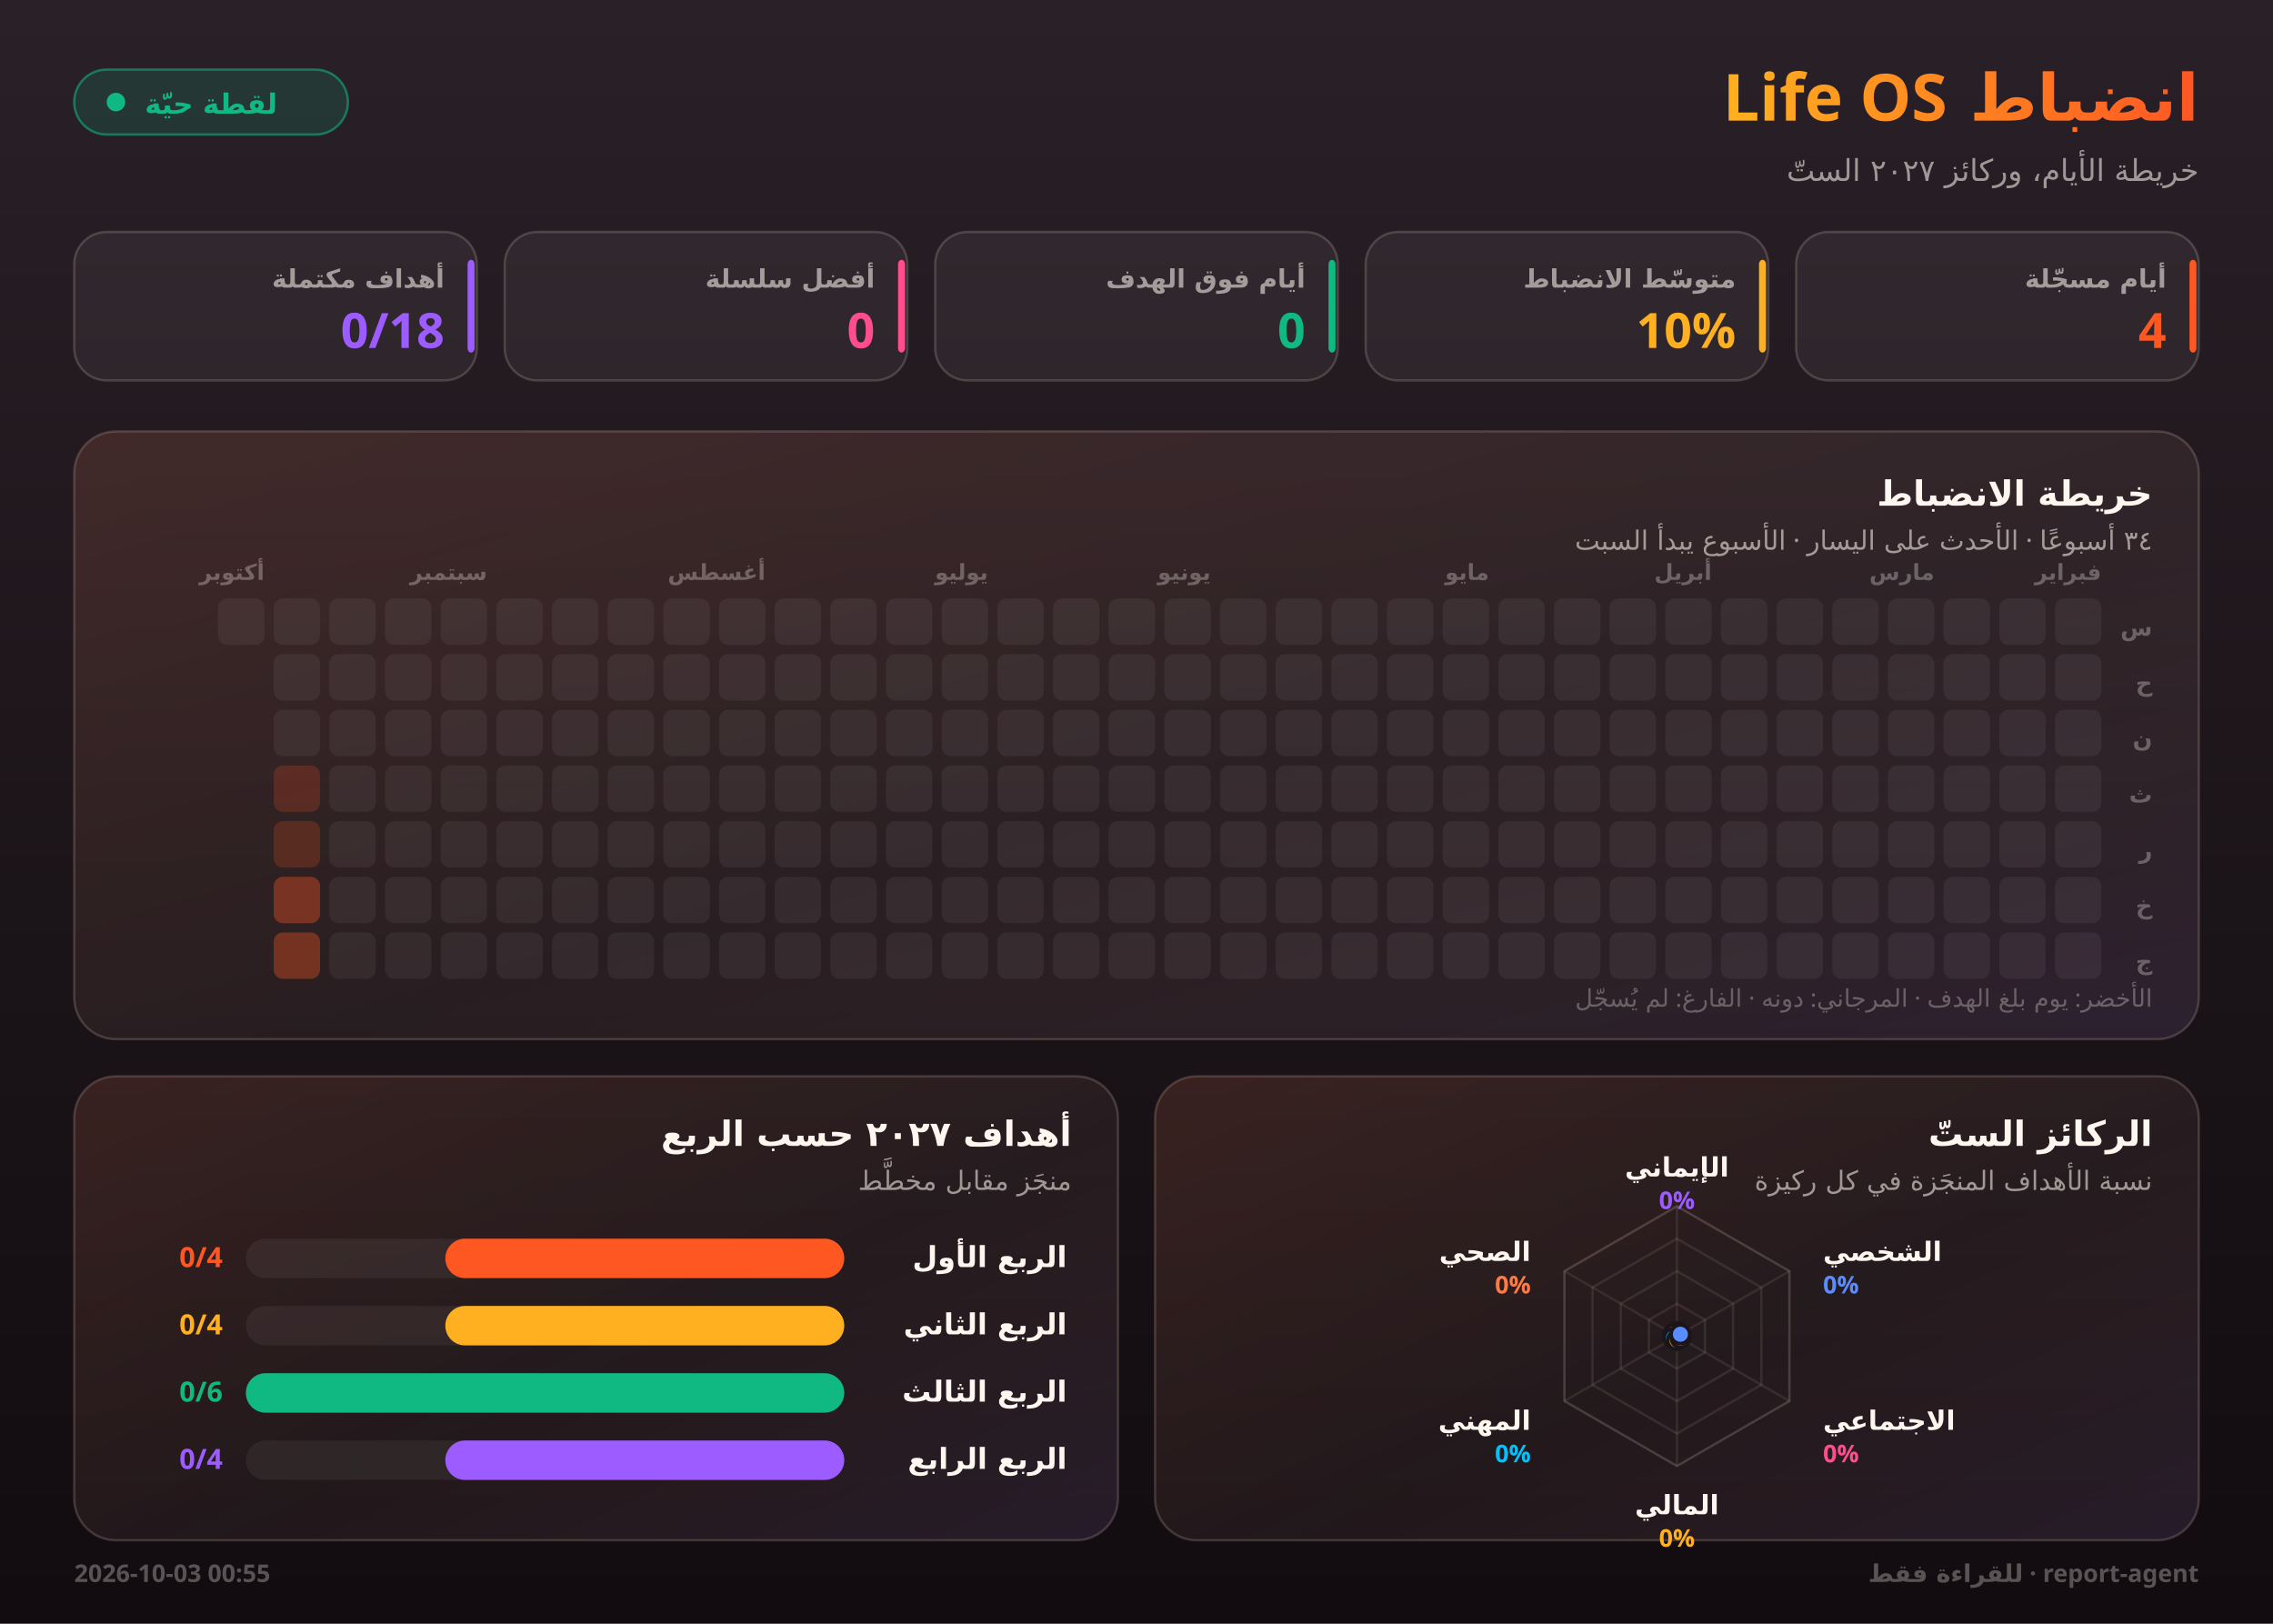
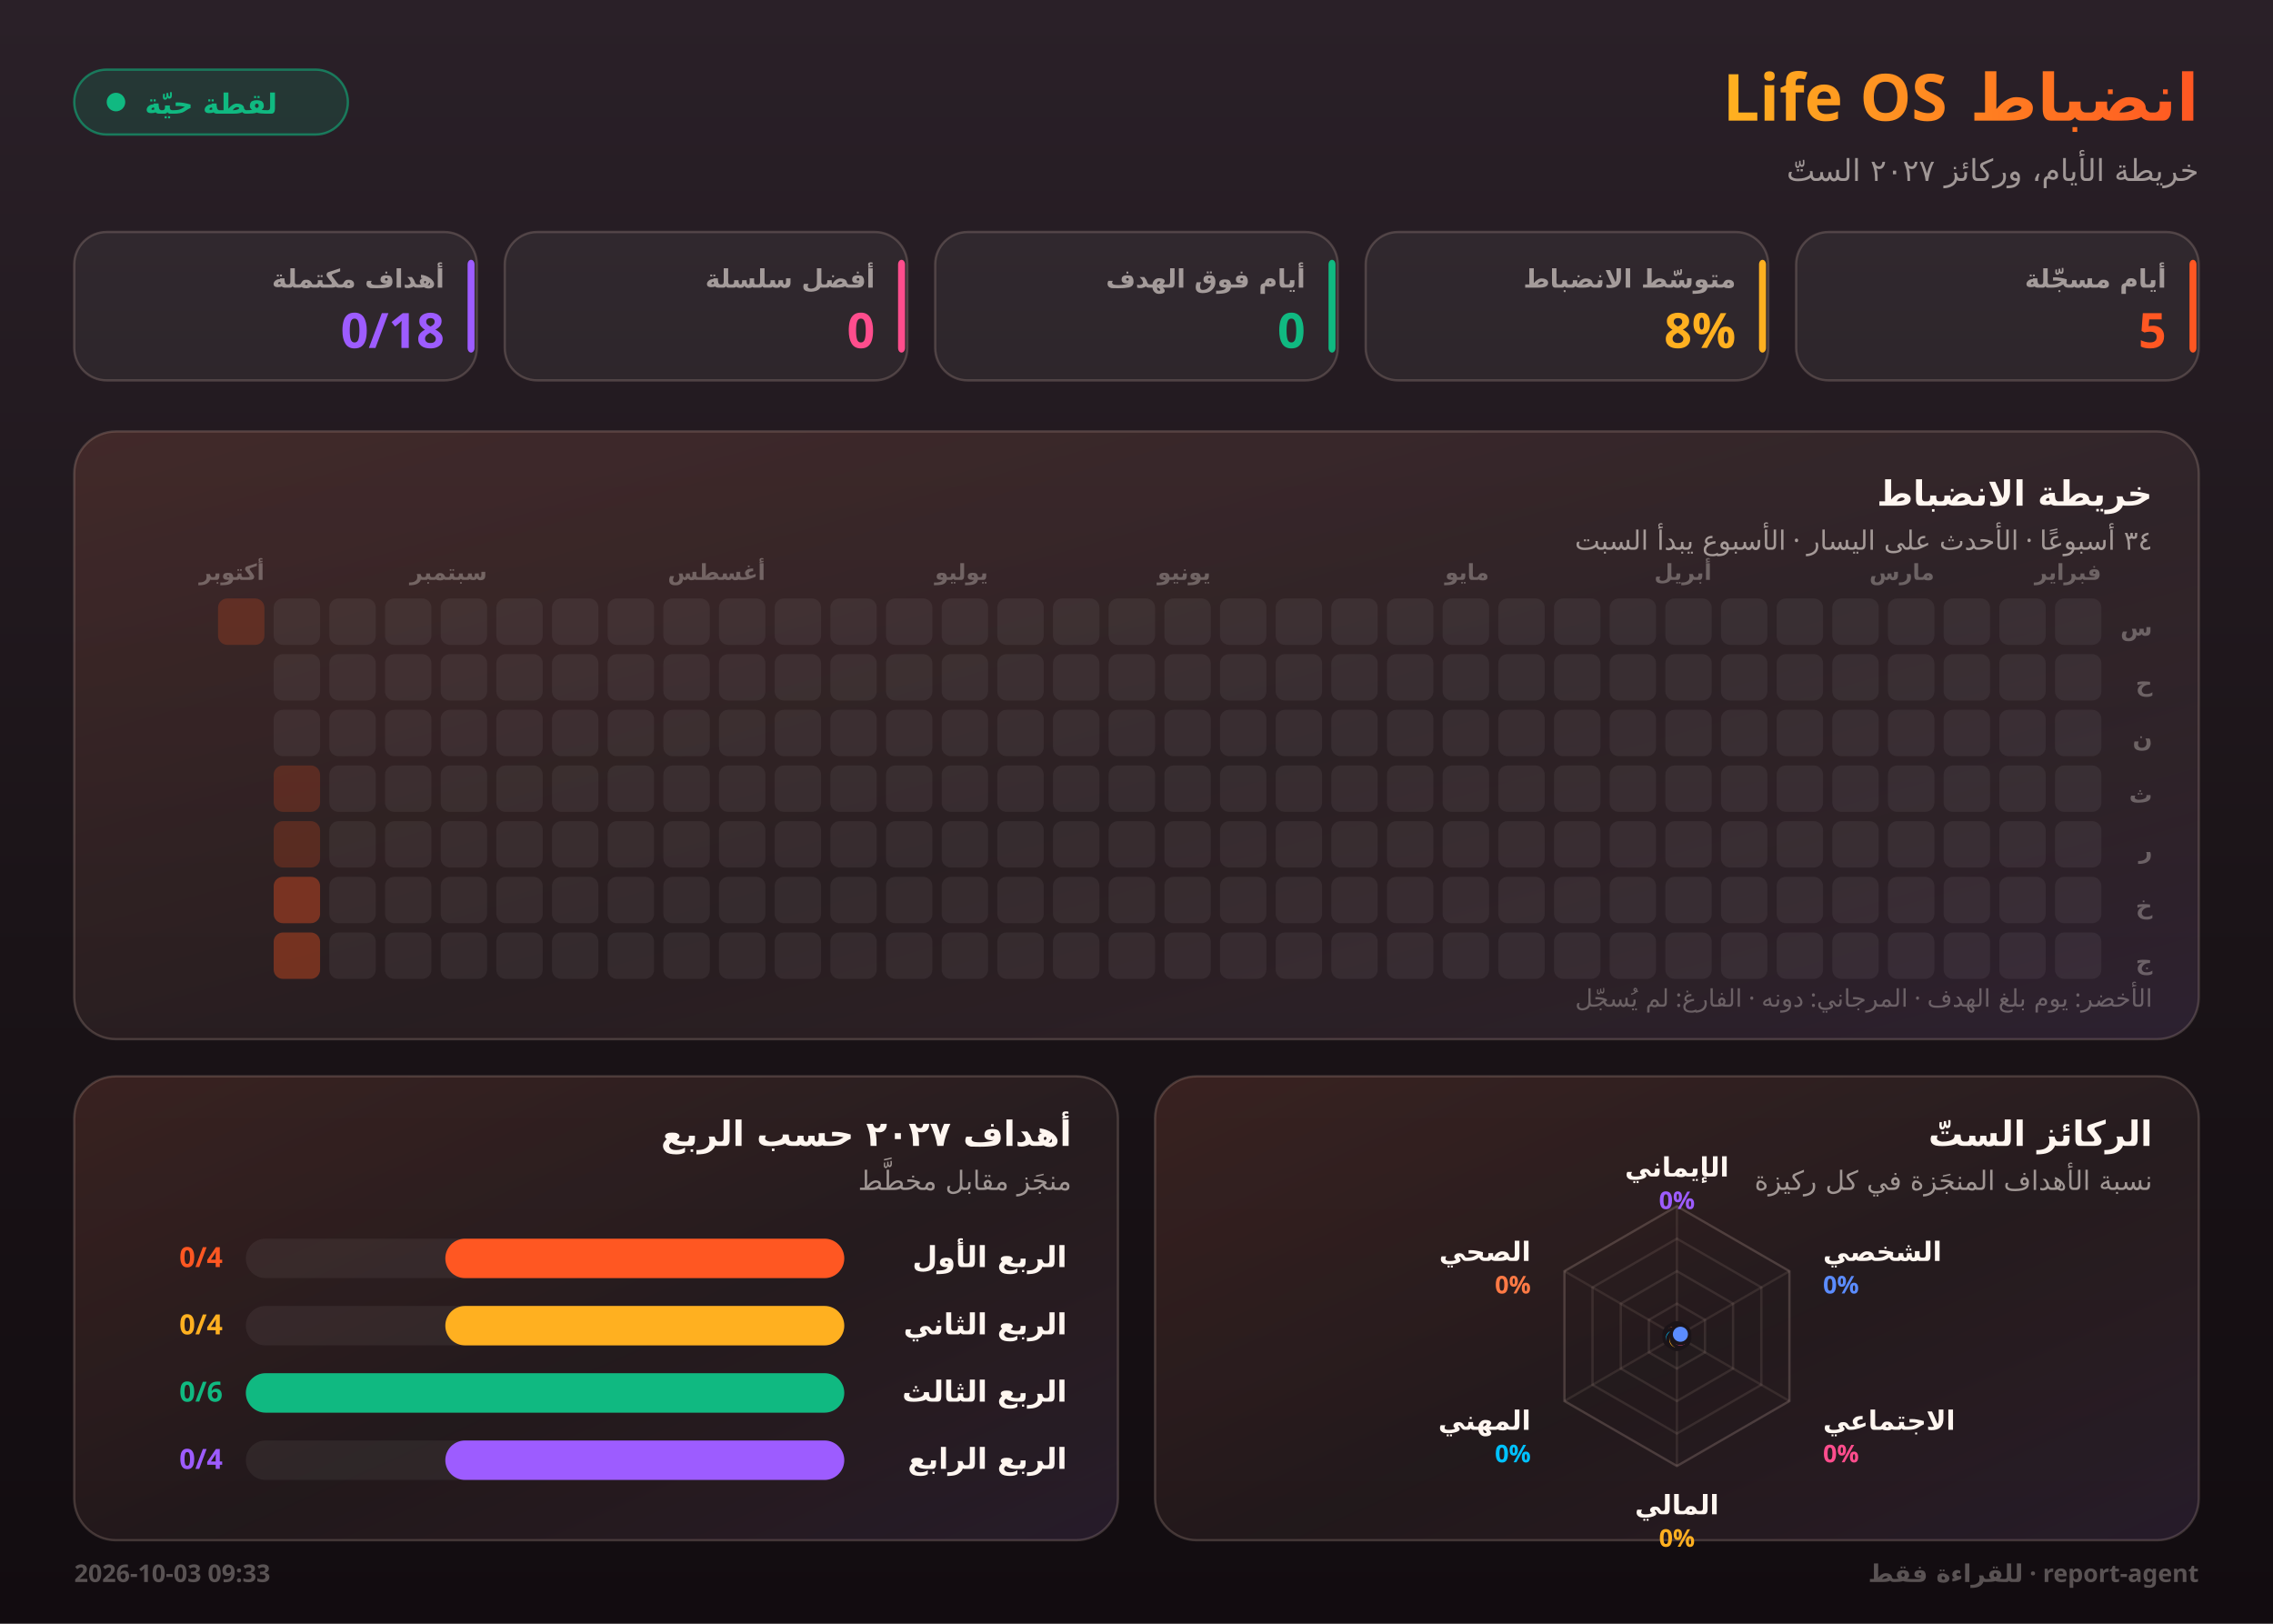
<svg xmlns="http://www.w3.org/2000/svg" width="980" height="700" viewBox="0 0 980 700" font-family="Tajawal, Cairo, 'Segoe UI', system-ui, sans-serif">
  <defs>
    <linearGradient id="sky" x1="0" y1="0" x2="0" y2="1">
      <stop offset="0%" stop-color="#2A2028" />
      <stop offset="55%" stop-color="#1B1418" />
      <stop offset="100%" stop-color="#120C10" />
    </linearGradient>
    <linearGradient id="sheen" x1="0" y1="0" x2="1" y2="1">
      <stop offset="0%" stop-color="#FF5722" stop-opacity="0.10" />
      <stop offset="55%" stop-color="#FF5722" stop-opacity="0.02" />
      <stop offset="100%" stop-color="#9D5CFF" stop-opacity="0.07" />
    </linearGradient>
    <linearGradient id="title" x1="1" y1="0" x2="0" y2="0">
      <stop offset="0%" stop-color="#FF5722" />
      <stop offset="100%" stop-color="#FFB020" />
    </linearGradient>
  </defs>
  <rect width="980" height="700" fill="url(#sky)" />
  <text x="948" y="52" fill="url(#title)" font-size="28" font-weight="800" text-anchor="start" style="direction:rtl;unicode-bidi:isolate">انضباط Life OS</text>
  <text x="948" y="78" fill="rgba(255,246,240,0.56)" font-size="13" font-weight="500" text-anchor="start" style="direction:rtl;unicode-bidi:isolate">خريطة الأيام، وركائز ٢٠٢٧ الستّ</text>
  <rect x="32" y="30" width="118" height="28" rx="14" fill="#10B981" fill-opacity="0.16" stroke="#10B981" stroke-opacity="0.55" />
  <circle cx="50" cy="44" r="4" fill="#10B981" />
  <text x="91" y="49" fill="#10B981" font-size="12" font-weight="700" text-anchor="middle" style="direction:rtl;unicode-bidi:isolate">لقطة حيّة</text>
  <rect x="774.4" y="100" width="173.6" height="64" rx="14" fill="rgba(255,255,255,0.05)" stroke="rgba(255,225,210,0.18)" />
  <rect x="944" y="112" width="3" height="40" rx="2" fill="#FF5722" />
  <text x="934" y="124" fill="rgba(255,246,240,0.56)" font-size="11" font-weight="600" text-anchor="start" style="direction:rtl;unicode-bidi:isolate">أيام مسجّلة</text>
-   <text x="934" y="150" fill="#FF5722" font-size="21" font-weight="800" text-anchor="end" style="direction:ltr;unicode-bidi:isolate">4</text>
+   <text x="934" y="150" fill="#FF5722" font-size="21" font-weight="800" text-anchor="end" style="direction:ltr;unicode-bidi:isolate">5</text>
  <rect x="588.8" y="100" width="173.6" height="64" rx="14" fill="rgba(255,255,255,0.05)" stroke="rgba(255,225,210,0.18)" />
  <rect x="758.4" y="112" width="3" height="40" rx="2" fill="#FFB020" />
  <text x="748.4" y="124" fill="rgba(255,246,240,0.56)" font-size="11" font-weight="600" text-anchor="start" style="direction:rtl;unicode-bidi:isolate">متوسّط الانضباط</text>
-   <text x="748.4" y="150" fill="#FFB020" font-size="21" font-weight="800" text-anchor="end" style="direction:ltr;unicode-bidi:isolate">10%</text>
+   <text x="748.4" y="150" fill="#FFB020" font-size="21" font-weight="800" text-anchor="end" style="direction:ltr;unicode-bidi:isolate">8%</text>
  <rect x="403.2" y="100" width="173.6" height="64" rx="14" fill="rgba(255,255,255,0.05)" stroke="rgba(255,225,210,0.18)" />
  <rect x="572.8" y="112" width="3" height="40" rx="2" fill="#10B981" />
  <text x="562.8" y="124" fill="rgba(255,246,240,0.56)" font-size="11" font-weight="600" text-anchor="start" style="direction:rtl;unicode-bidi:isolate">أيام فوق الهدف</text>
  <text x="562.8" y="150" fill="#10B981" font-size="21" font-weight="800" text-anchor="end" style="direction:ltr;unicode-bidi:isolate">0</text>
  <rect x="217.6" y="100" width="173.6" height="64" rx="14" fill="rgba(255,255,255,0.05)" stroke="rgba(255,225,210,0.18)" />
  <rect x="387.2" y="112" width="3" height="40" rx="2" fill="#FF4D8D" />
  <text x="377.2" y="124" fill="rgba(255,246,240,0.56)" font-size="11" font-weight="600" text-anchor="start" style="direction:rtl;unicode-bidi:isolate">أفضل سلسلة</text>
  <text x="377.2" y="150" fill="#FF4D8D" font-size="21" font-weight="800" text-anchor="end" style="direction:ltr;unicode-bidi:isolate">0</text>
  <rect x="32" y="100" width="173.6" height="64" rx="14" fill="rgba(255,255,255,0.05)" stroke="rgba(255,225,210,0.18)" />
  <rect x="201.6" y="112" width="3" height="40" rx="2" fill="#9D5CFF" />
  <text x="191.6" y="124" fill="rgba(255,246,240,0.56)" font-size="11" font-weight="600" text-anchor="start" style="direction:rtl;unicode-bidi:isolate">أهداف مكتملة</text>
  <text x="191.6" y="150" fill="#9D5CFF" font-size="21" font-weight="800" text-anchor="end" style="direction:ltr;unicode-bidi:isolate">0/18</text>
  <g>
    <rect x="32" y="186" width="916" height="262" rx="18" fill="rgba(255,255,255,0.045)" stroke="rgba(255,225,210,0.18)" />
    <rect x="32" y="186" width="916" height="262" rx="18" fill="url(#sheen)" />
  </g>
  <text x="928" y="218" fill="#FFF6F0" font-size="15" font-weight="700" text-anchor="start" style="direction:rtl;unicode-bidi:isolate">خريطة الانضباط</text>
  <text x="928" y="237" fill="rgba(255,246,240,0.56)" font-size="11.5" font-weight="500" text-anchor="start" style="direction:rtl;unicode-bidi:isolate">٣٤ أسبوعًا · الأحدث على اليسار · الأسبوع يبدأ السبت</text>
  <text x="928" y="274" fill="rgba(255,246,240,0.30)" font-size="10" font-weight="600" text-anchor="start" style="direction:rtl;unicode-bidi:isolate">س</text>
  <text x="928" y="298" fill="rgba(255,246,240,0.30)" font-size="10" font-weight="600" text-anchor="start" style="direction:rtl;unicode-bidi:isolate">ح</text>
  <text x="928" y="322" fill="rgba(255,246,240,0.30)" font-size="10" font-weight="600" text-anchor="start" style="direction:rtl;unicode-bidi:isolate">ن</text>
  <text x="928" y="346" fill="rgba(255,246,240,0.30)" font-size="10" font-weight="600" text-anchor="start" style="direction:rtl;unicode-bidi:isolate">ث</text>
  <text x="928" y="370" fill="rgba(255,246,240,0.30)" font-size="10" font-weight="600" text-anchor="start" style="direction:rtl;unicode-bidi:isolate">ر</text>
  <text x="928" y="394" fill="rgba(255,246,240,0.30)" font-size="10" font-weight="600" text-anchor="start" style="direction:rtl;unicode-bidi:isolate">خ</text>
  <text x="928" y="418" fill="rgba(255,246,240,0.30)" font-size="10" font-weight="600" text-anchor="start" style="direction:rtl;unicode-bidi:isolate">ج</text>
  <text x="906" y="250" fill="rgba(255,246,240,0.30)" font-size="9.5" font-weight="600" text-anchor="start" style="direction:rtl;unicode-bidi:isolate">فبراير</text>
  <rect x="886" y="258" width="20" height="20" rx="4" fill="rgba(255,255,255,0.055)" fill-opacity="1.00" />
  <rect x="886" y="282" width="20" height="20" rx="4" fill="rgba(255,255,255,0.055)" fill-opacity="1.00" />
  <rect x="886" y="306" width="20" height="20" rx="4" fill="rgba(255,255,255,0.055)" fill-opacity="1.00" />
  <rect x="886" y="330" width="20" height="20" rx="4" fill="rgba(255,255,255,0.055)" fill-opacity="1.00" />
  <rect x="886" y="354" width="20" height="20" rx="4" fill="rgba(255,255,255,0.055)" fill-opacity="1.00" />
  <rect x="886" y="378" width="20" height="20" rx="4" fill="rgba(255,255,255,0.055)" fill-opacity="1.00" />
  <rect x="886" y="402" width="20" height="20" rx="4" fill="rgba(255,255,255,0.055)" fill-opacity="1.00" />
  <rect x="862" y="258" width="20" height="20" rx="4" fill="rgba(255,255,255,0.055)" fill-opacity="1.00" />
  <rect x="862" y="282" width="20" height="20" rx="4" fill="rgba(255,255,255,0.055)" fill-opacity="1.00" />
  <rect x="862" y="306" width="20" height="20" rx="4" fill="rgba(255,255,255,0.055)" fill-opacity="1.00" />
  <rect x="862" y="330" width="20" height="20" rx="4" fill="rgba(255,255,255,0.055)" fill-opacity="1.00" />
  <rect x="862" y="354" width="20" height="20" rx="4" fill="rgba(255,255,255,0.055)" fill-opacity="1.00" />
  <rect x="862" y="378" width="20" height="20" rx="4" fill="rgba(255,255,255,0.055)" fill-opacity="1.00" />
  <rect x="862" y="402" width="20" height="20" rx="4" fill="rgba(255,255,255,0.055)" fill-opacity="1.00" />
  <rect x="838" y="258" width="20" height="20" rx="4" fill="rgba(255,255,255,0.055)" fill-opacity="1.00" />
  <rect x="838" y="282" width="20" height="20" rx="4" fill="rgba(255,255,255,0.055)" fill-opacity="1.00" />
  <rect x="838" y="306" width="20" height="20" rx="4" fill="rgba(255,255,255,0.055)" fill-opacity="1.00" />
  <rect x="838" y="330" width="20" height="20" rx="4" fill="rgba(255,255,255,0.055)" fill-opacity="1.00" />
  <rect x="838" y="354" width="20" height="20" rx="4" fill="rgba(255,255,255,0.055)" fill-opacity="1.00" />
  <rect x="838" y="378" width="20" height="20" rx="4" fill="rgba(255,255,255,0.055)" fill-opacity="1.00" />
  <rect x="838" y="402" width="20" height="20" rx="4" fill="rgba(255,255,255,0.055)" fill-opacity="1.00" />
  <text x="834" y="250" fill="rgba(255,246,240,0.30)" font-size="9.5" font-weight="600" text-anchor="start" style="direction:rtl;unicode-bidi:isolate">مارس</text>
  <rect x="814" y="258" width="20" height="20" rx="4" fill="rgba(255,255,255,0.055)" fill-opacity="1.00" />
  <rect x="814" y="282" width="20" height="20" rx="4" fill="rgba(255,255,255,0.055)" fill-opacity="1.00" />
  <rect x="814" y="306" width="20" height="20" rx="4" fill="rgba(255,255,255,0.055)" fill-opacity="1.00" />
  <rect x="814" y="330" width="20" height="20" rx="4" fill="rgba(255,255,255,0.055)" fill-opacity="1.00" />
  <rect x="814" y="354" width="20" height="20" rx="4" fill="rgba(255,255,255,0.055)" fill-opacity="1.00" />
  <rect x="814" y="378" width="20" height="20" rx="4" fill="rgba(255,255,255,0.055)" fill-opacity="1.00" />
  <rect x="814" y="402" width="20" height="20" rx="4" fill="rgba(255,255,255,0.055)" fill-opacity="1.00" />
  <rect x="790" y="258" width="20" height="20" rx="4" fill="rgba(255,255,255,0.055)" fill-opacity="1.00" />
  <rect x="790" y="282" width="20" height="20" rx="4" fill="rgba(255,255,255,0.055)" fill-opacity="1.00" />
  <rect x="790" y="306" width="20" height="20" rx="4" fill="rgba(255,255,255,0.055)" fill-opacity="1.00" />
  <rect x="790" y="330" width="20" height="20" rx="4" fill="rgba(255,255,255,0.055)" fill-opacity="1.00" />
  <rect x="790" y="354" width="20" height="20" rx="4" fill="rgba(255,255,255,0.055)" fill-opacity="1.00" />
  <rect x="790" y="378" width="20" height="20" rx="4" fill="rgba(255,255,255,0.055)" fill-opacity="1.00" />
  <rect x="790" y="402" width="20" height="20" rx="4" fill="rgba(255,255,255,0.055)" fill-opacity="1.00" />
  <rect x="766" y="258" width="20" height="20" rx="4" fill="rgba(255,255,255,0.055)" fill-opacity="1.00" />
  <rect x="766" y="282" width="20" height="20" rx="4" fill="rgba(255,255,255,0.055)" fill-opacity="1.00" />
  <rect x="766" y="306" width="20" height="20" rx="4" fill="rgba(255,255,255,0.055)" fill-opacity="1.00" />
  <rect x="766" y="330" width="20" height="20" rx="4" fill="rgba(255,255,255,0.055)" fill-opacity="1.00" />
  <rect x="766" y="354" width="20" height="20" rx="4" fill="rgba(255,255,255,0.055)" fill-opacity="1.00" />
  <rect x="766" y="378" width="20" height="20" rx="4" fill="rgba(255,255,255,0.055)" fill-opacity="1.00" />
  <rect x="766" y="402" width="20" height="20" rx="4" fill="rgba(255,255,255,0.055)" fill-opacity="1.00" />
  <rect x="742" y="258" width="20" height="20" rx="4" fill="rgba(255,255,255,0.055)" fill-opacity="1.00" />
  <rect x="742" y="282" width="20" height="20" rx="4" fill="rgba(255,255,255,0.055)" fill-opacity="1.00" />
  <rect x="742" y="306" width="20" height="20" rx="4" fill="rgba(255,255,255,0.055)" fill-opacity="1.00" />
  <rect x="742" y="330" width="20" height="20" rx="4" fill="rgba(255,255,255,0.055)" fill-opacity="1.00" />
  <rect x="742" y="354" width="20" height="20" rx="4" fill="rgba(255,255,255,0.055)" fill-opacity="1.00" />
  <rect x="742" y="378" width="20" height="20" rx="4" fill="rgba(255,255,255,0.055)" fill-opacity="1.00" />
  <rect x="742" y="402" width="20" height="20" rx="4" fill="rgba(255,255,255,0.055)" fill-opacity="1.00" />
  <text x="738" y="250" fill="rgba(255,246,240,0.30)" font-size="9.5" font-weight="600" text-anchor="start" style="direction:rtl;unicode-bidi:isolate">أبريل</text>
  <rect x="718" y="258" width="20" height="20" rx="4" fill="rgba(255,255,255,0.055)" fill-opacity="1.00" />
  <rect x="718" y="282" width="20" height="20" rx="4" fill="rgba(255,255,255,0.055)" fill-opacity="1.00" />
  <rect x="718" y="306" width="20" height="20" rx="4" fill="rgba(255,255,255,0.055)" fill-opacity="1.00" />
  <rect x="718" y="330" width="20" height="20" rx="4" fill="rgba(255,255,255,0.055)" fill-opacity="1.00" />
  <rect x="718" y="354" width="20" height="20" rx="4" fill="rgba(255,255,255,0.055)" fill-opacity="1.00" />
  <rect x="718" y="378" width="20" height="20" rx="4" fill="rgba(255,255,255,0.055)" fill-opacity="1.00" />
  <rect x="718" y="402" width="20" height="20" rx="4" fill="rgba(255,255,255,0.055)" fill-opacity="1.00" />
  <rect x="694" y="258" width="20" height="20" rx="4" fill="rgba(255,255,255,0.055)" fill-opacity="1.00" />
  <rect x="694" y="282" width="20" height="20" rx="4" fill="rgba(255,255,255,0.055)" fill-opacity="1.00" />
  <rect x="694" y="306" width="20" height="20" rx="4" fill="rgba(255,255,255,0.055)" fill-opacity="1.00" />
  <rect x="694" y="330" width="20" height="20" rx="4" fill="rgba(255,255,255,0.055)" fill-opacity="1.00" />
  <rect x="694" y="354" width="20" height="20" rx="4" fill="rgba(255,255,255,0.055)" fill-opacity="1.00" />
  <rect x="694" y="378" width="20" height="20" rx="4" fill="rgba(255,255,255,0.055)" fill-opacity="1.00" />
  <rect x="694" y="402" width="20" height="20" rx="4" fill="rgba(255,255,255,0.055)" fill-opacity="1.00" />
  <rect x="670" y="258" width="20" height="20" rx="4" fill="rgba(255,255,255,0.055)" fill-opacity="1.00" />
  <rect x="670" y="282" width="20" height="20" rx="4" fill="rgba(255,255,255,0.055)" fill-opacity="1.00" />
  <rect x="670" y="306" width="20" height="20" rx="4" fill="rgba(255,255,255,0.055)" fill-opacity="1.00" />
  <rect x="670" y="330" width="20" height="20" rx="4" fill="rgba(255,255,255,0.055)" fill-opacity="1.00" />
  <rect x="670" y="354" width="20" height="20" rx="4" fill="rgba(255,255,255,0.055)" fill-opacity="1.00" />
  <rect x="670" y="378" width="20" height="20" rx="4" fill="rgba(255,255,255,0.055)" fill-opacity="1.00" />
  <rect x="670" y="402" width="20" height="20" rx="4" fill="rgba(255,255,255,0.055)" fill-opacity="1.00" />
  <rect x="646" y="258" width="20" height="20" rx="4" fill="rgba(255,255,255,0.055)" fill-opacity="1.00" />
  <rect x="646" y="282" width="20" height="20" rx="4" fill="rgba(255,255,255,0.055)" fill-opacity="1.00" />
  <rect x="646" y="306" width="20" height="20" rx="4" fill="rgba(255,255,255,0.055)" fill-opacity="1.00" />
  <rect x="646" y="330" width="20" height="20" rx="4" fill="rgba(255,255,255,0.055)" fill-opacity="1.00" />
  <rect x="646" y="354" width="20" height="20" rx="4" fill="rgba(255,255,255,0.055)" fill-opacity="1.00" />
  <rect x="646" y="378" width="20" height="20" rx="4" fill="rgba(255,255,255,0.055)" fill-opacity="1.00" />
  <rect x="646" y="402" width="20" height="20" rx="4" fill="rgba(255,255,255,0.055)" fill-opacity="1.00" />
  <text x="642" y="250" fill="rgba(255,246,240,0.30)" font-size="9.5" font-weight="600" text-anchor="start" style="direction:rtl;unicode-bidi:isolate">مايو</text>
  <rect x="622" y="258" width="20" height="20" rx="4" fill="rgba(255,255,255,0.055)" fill-opacity="1.00" />
  <rect x="622" y="282" width="20" height="20" rx="4" fill="rgba(255,255,255,0.055)" fill-opacity="1.00" />
  <rect x="622" y="306" width="20" height="20" rx="4" fill="rgba(255,255,255,0.055)" fill-opacity="1.00" />
  <rect x="622" y="330" width="20" height="20" rx="4" fill="rgba(255,255,255,0.055)" fill-opacity="1.00" />
  <rect x="622" y="354" width="20" height="20" rx="4" fill="rgba(255,255,255,0.055)" fill-opacity="1.00" />
  <rect x="622" y="378" width="20" height="20" rx="4" fill="rgba(255,255,255,0.055)" fill-opacity="1.00" />
  <rect x="622" y="402" width="20" height="20" rx="4" fill="rgba(255,255,255,0.055)" fill-opacity="1.00" />
  <rect x="598" y="258" width="20" height="20" rx="4" fill="rgba(255,255,255,0.055)" fill-opacity="1.00" />
  <rect x="598" y="282" width="20" height="20" rx="4" fill="rgba(255,255,255,0.055)" fill-opacity="1.00" />
  <rect x="598" y="306" width="20" height="20" rx="4" fill="rgba(255,255,255,0.055)" fill-opacity="1.00" />
  <rect x="598" y="330" width="20" height="20" rx="4" fill="rgba(255,255,255,0.055)" fill-opacity="1.00" />
  <rect x="598" y="354" width="20" height="20" rx="4" fill="rgba(255,255,255,0.055)" fill-opacity="1.00" />
  <rect x="598" y="378" width="20" height="20" rx="4" fill="rgba(255,255,255,0.055)" fill-opacity="1.00" />
  <rect x="598" y="402" width="20" height="20" rx="4" fill="rgba(255,255,255,0.055)" fill-opacity="1.00" />
  <rect x="574" y="258" width="20" height="20" rx="4" fill="rgba(255,255,255,0.055)" fill-opacity="1.00" />
  <rect x="574" y="282" width="20" height="20" rx="4" fill="rgba(255,255,255,0.055)" fill-opacity="1.00" />
  <rect x="574" y="306" width="20" height="20" rx="4" fill="rgba(255,255,255,0.055)" fill-opacity="1.00" />
  <rect x="574" y="330" width="20" height="20" rx="4" fill="rgba(255,255,255,0.055)" fill-opacity="1.00" />
  <rect x="574" y="354" width="20" height="20" rx="4" fill="rgba(255,255,255,0.055)" fill-opacity="1.00" />
  <rect x="574" y="378" width="20" height="20" rx="4" fill="rgba(255,255,255,0.055)" fill-opacity="1.00" />
  <rect x="574" y="402" width="20" height="20" rx="4" fill="rgba(255,255,255,0.055)" fill-opacity="1.00" />
  <rect x="550" y="258" width="20" height="20" rx="4" fill="rgba(255,255,255,0.055)" fill-opacity="1.00" />
  <rect x="550" y="282" width="20" height="20" rx="4" fill="rgba(255,255,255,0.055)" fill-opacity="1.00" />
  <rect x="550" y="306" width="20" height="20" rx="4" fill="rgba(255,255,255,0.055)" fill-opacity="1.00" />
  <rect x="550" y="330" width="20" height="20" rx="4" fill="rgba(255,255,255,0.055)" fill-opacity="1.00" />
  <rect x="550" y="354" width="20" height="20" rx="4" fill="rgba(255,255,255,0.055)" fill-opacity="1.00" />
  <rect x="550" y="378" width="20" height="20" rx="4" fill="rgba(255,255,255,0.055)" fill-opacity="1.00" />
  <rect x="550" y="402" width="20" height="20" rx="4" fill="rgba(255,255,255,0.055)" fill-opacity="1.00" />
  <rect x="526" y="258" width="20" height="20" rx="4" fill="rgba(255,255,255,0.055)" fill-opacity="1.00" />
  <rect x="526" y="282" width="20" height="20" rx="4" fill="rgba(255,255,255,0.055)" fill-opacity="1.00" />
  <rect x="526" y="306" width="20" height="20" rx="4" fill="rgba(255,255,255,0.055)" fill-opacity="1.00" />
  <rect x="526" y="330" width="20" height="20" rx="4" fill="rgba(255,255,255,0.055)" fill-opacity="1.00" />
  <rect x="526" y="354" width="20" height="20" rx="4" fill="rgba(255,255,255,0.055)" fill-opacity="1.00" />
  <rect x="526" y="378" width="20" height="20" rx="4" fill="rgba(255,255,255,0.055)" fill-opacity="1.00" />
  <rect x="526" y="402" width="20" height="20" rx="4" fill="rgba(255,255,255,0.055)" fill-opacity="1.00" />
  <text x="522" y="250" fill="rgba(255,246,240,0.30)" font-size="9.5" font-weight="600" text-anchor="start" style="direction:rtl;unicode-bidi:isolate">يونيو</text>
  <rect x="502" y="258" width="20" height="20" rx="4" fill="rgba(255,255,255,0.055)" fill-opacity="1.00" />
  <rect x="502" y="282" width="20" height="20" rx="4" fill="rgba(255,255,255,0.055)" fill-opacity="1.00" />
  <rect x="502" y="306" width="20" height="20" rx="4" fill="rgba(255,255,255,0.055)" fill-opacity="1.00" />
  <rect x="502" y="330" width="20" height="20" rx="4" fill="rgba(255,255,255,0.055)" fill-opacity="1.00" />
  <rect x="502" y="354" width="20" height="20" rx="4" fill="rgba(255,255,255,0.055)" fill-opacity="1.00" />
  <rect x="502" y="378" width="20" height="20" rx="4" fill="rgba(255,255,255,0.055)" fill-opacity="1.00" />
  <rect x="502" y="402" width="20" height="20" rx="4" fill="rgba(255,255,255,0.055)" fill-opacity="1.00" />
  <rect x="478" y="258" width="20" height="20" rx="4" fill="rgba(255,255,255,0.055)" fill-opacity="1.00" />
  <rect x="478" y="282" width="20" height="20" rx="4" fill="rgba(255,255,255,0.055)" fill-opacity="1.00" />
  <rect x="478" y="306" width="20" height="20" rx="4" fill="rgba(255,255,255,0.055)" fill-opacity="1.00" />
  <rect x="478" y="330" width="20" height="20" rx="4" fill="rgba(255,255,255,0.055)" fill-opacity="1.00" />
  <rect x="478" y="354" width="20" height="20" rx="4" fill="rgba(255,255,255,0.055)" fill-opacity="1.00" />
  <rect x="478" y="378" width="20" height="20" rx="4" fill="rgba(255,255,255,0.055)" fill-opacity="1.00" />
  <rect x="478" y="402" width="20" height="20" rx="4" fill="rgba(255,255,255,0.055)" fill-opacity="1.00" />
  <rect x="454" y="258" width="20" height="20" rx="4" fill="rgba(255,255,255,0.055)" fill-opacity="1.00" />
  <rect x="454" y="282" width="20" height="20" rx="4" fill="rgba(255,255,255,0.055)" fill-opacity="1.00" />
  <rect x="454" y="306" width="20" height="20" rx="4" fill="rgba(255,255,255,0.055)" fill-opacity="1.00" />
  <rect x="454" y="330" width="20" height="20" rx="4" fill="rgba(255,255,255,0.055)" fill-opacity="1.00" />
  <rect x="454" y="354" width="20" height="20" rx="4" fill="rgba(255,255,255,0.055)" fill-opacity="1.00" />
  <rect x="454" y="378" width="20" height="20" rx="4" fill="rgba(255,255,255,0.055)" fill-opacity="1.00" />
  <rect x="454" y="402" width="20" height="20" rx="4" fill="rgba(255,255,255,0.055)" fill-opacity="1.00" />
  <rect x="430" y="258" width="20" height="20" rx="4" fill="rgba(255,255,255,0.055)" fill-opacity="1.00" />
  <rect x="430" y="282" width="20" height="20" rx="4" fill="rgba(255,255,255,0.055)" fill-opacity="1.00" />
  <rect x="430" y="306" width="20" height="20" rx="4" fill="rgba(255,255,255,0.055)" fill-opacity="1.00" />
  <rect x="430" y="330" width="20" height="20" rx="4" fill="rgba(255,255,255,0.055)" fill-opacity="1.00" />
  <rect x="430" y="354" width="20" height="20" rx="4" fill="rgba(255,255,255,0.055)" fill-opacity="1.00" />
  <rect x="430" y="378" width="20" height="20" rx="4" fill="rgba(255,255,255,0.055)" fill-opacity="1.00" />
  <rect x="430" y="402" width="20" height="20" rx="4" fill="rgba(255,255,255,0.055)" fill-opacity="1.00" />
  <text x="426" y="250" fill="rgba(255,246,240,0.30)" font-size="9.5" font-weight="600" text-anchor="start" style="direction:rtl;unicode-bidi:isolate">يوليو</text>
  <rect x="406" y="258" width="20" height="20" rx="4" fill="rgba(255,255,255,0.055)" fill-opacity="1.00" />
  <rect x="406" y="282" width="20" height="20" rx="4" fill="rgba(255,255,255,0.055)" fill-opacity="1.00" />
  <rect x="406" y="306" width="20" height="20" rx="4" fill="rgba(255,255,255,0.055)" fill-opacity="1.00" />
  <rect x="406" y="330" width="20" height="20" rx="4" fill="rgba(255,255,255,0.055)" fill-opacity="1.00" />
  <rect x="406" y="354" width="20" height="20" rx="4" fill="rgba(255,255,255,0.055)" fill-opacity="1.00" />
  <rect x="406" y="378" width="20" height="20" rx="4" fill="rgba(255,255,255,0.055)" fill-opacity="1.00" />
  <rect x="406" y="402" width="20" height="20" rx="4" fill="rgba(255,255,255,0.055)" fill-opacity="1.00" />
  <rect x="382" y="258" width="20" height="20" rx="4" fill="rgba(255,255,255,0.055)" fill-opacity="1.00" />
  <rect x="382" y="282" width="20" height="20" rx="4" fill="rgba(255,255,255,0.055)" fill-opacity="1.00" />
  <rect x="382" y="306" width="20" height="20" rx="4" fill="rgba(255,255,255,0.055)" fill-opacity="1.00" />
  <rect x="382" y="330" width="20" height="20" rx="4" fill="rgba(255,255,255,0.055)" fill-opacity="1.00" />
  <rect x="382" y="354" width="20" height="20" rx="4" fill="rgba(255,255,255,0.055)" fill-opacity="1.00" />
  <rect x="382" y="378" width="20" height="20" rx="4" fill="rgba(255,255,255,0.055)" fill-opacity="1.00" />
  <rect x="382" y="402" width="20" height="20" rx="4" fill="rgba(255,255,255,0.055)" fill-opacity="1.00" />
  <rect x="358" y="258" width="20" height="20" rx="4" fill="rgba(255,255,255,0.055)" fill-opacity="1.00" />
  <rect x="358" y="282" width="20" height="20" rx="4" fill="rgba(255,255,255,0.055)" fill-opacity="1.00" />
  <rect x="358" y="306" width="20" height="20" rx="4" fill="rgba(255,255,255,0.055)" fill-opacity="1.00" />
  <rect x="358" y="330" width="20" height="20" rx="4" fill="rgba(255,255,255,0.055)" fill-opacity="1.00" />
  <rect x="358" y="354" width="20" height="20" rx="4" fill="rgba(255,255,255,0.055)" fill-opacity="1.00" />
  <rect x="358" y="378" width="20" height="20" rx="4" fill="rgba(255,255,255,0.055)" fill-opacity="1.00" />
  <rect x="358" y="402" width="20" height="20" rx="4" fill="rgba(255,255,255,0.055)" fill-opacity="1.00" />
  <rect x="334" y="258" width="20" height="20" rx="4" fill="rgba(255,255,255,0.055)" fill-opacity="1.00" />
  <rect x="334" y="282" width="20" height="20" rx="4" fill="rgba(255,255,255,0.055)" fill-opacity="1.00" />
  <rect x="334" y="306" width="20" height="20" rx="4" fill="rgba(255,255,255,0.055)" fill-opacity="1.00" />
  <rect x="334" y="330" width="20" height="20" rx="4" fill="rgba(255,255,255,0.055)" fill-opacity="1.00" />
  <rect x="334" y="354" width="20" height="20" rx="4" fill="rgba(255,255,255,0.055)" fill-opacity="1.00" />
  <rect x="334" y="378" width="20" height="20" rx="4" fill="rgba(255,255,255,0.055)" fill-opacity="1.00" />
  <rect x="334" y="402" width="20" height="20" rx="4" fill="rgba(255,255,255,0.055)" fill-opacity="1.00" />
  <text x="330" y="250" fill="rgba(255,246,240,0.30)" font-size="9.5" font-weight="600" text-anchor="start" style="direction:rtl;unicode-bidi:isolate">أغسطس</text>
  <rect x="310" y="258" width="20" height="20" rx="4" fill="rgba(255,255,255,0.055)" fill-opacity="1.00" />
  <rect x="310" y="282" width="20" height="20" rx="4" fill="rgba(255,255,255,0.055)" fill-opacity="1.00" />
  <rect x="310" y="306" width="20" height="20" rx="4" fill="rgba(255,255,255,0.055)" fill-opacity="1.00" />
  <rect x="310" y="330" width="20" height="20" rx="4" fill="rgba(255,255,255,0.055)" fill-opacity="1.00" />
  <rect x="310" y="354" width="20" height="20" rx="4" fill="rgba(255,255,255,0.055)" fill-opacity="1.00" />
  <rect x="310" y="378" width="20" height="20" rx="4" fill="rgba(255,255,255,0.055)" fill-opacity="1.00" />
  <rect x="310" y="402" width="20" height="20" rx="4" fill="rgba(255,255,255,0.055)" fill-opacity="1.00" />
  <rect x="286" y="258" width="20" height="20" rx="4" fill="rgba(255,255,255,0.055)" fill-opacity="1.00" />
  <rect x="286" y="282" width="20" height="20" rx="4" fill="rgba(255,255,255,0.055)" fill-opacity="1.00" />
  <rect x="286" y="306" width="20" height="20" rx="4" fill="rgba(255,255,255,0.055)" fill-opacity="1.00" />
  <rect x="286" y="330" width="20" height="20" rx="4" fill="rgba(255,255,255,0.055)" fill-opacity="1.00" />
  <rect x="286" y="354" width="20" height="20" rx="4" fill="rgba(255,255,255,0.055)" fill-opacity="1.00" />
  <rect x="286" y="378" width="20" height="20" rx="4" fill="rgba(255,255,255,0.055)" fill-opacity="1.00" />
  <rect x="286" y="402" width="20" height="20" rx="4" fill="rgba(255,255,255,0.055)" fill-opacity="1.00" />
  <rect x="262" y="258" width="20" height="20" rx="4" fill="rgba(255,255,255,0.055)" fill-opacity="1.00" />
  <rect x="262" y="282" width="20" height="20" rx="4" fill="rgba(255,255,255,0.055)" fill-opacity="1.00" />
  <rect x="262" y="306" width="20" height="20" rx="4" fill="rgba(255,255,255,0.055)" fill-opacity="1.00" />
  <rect x="262" y="330" width="20" height="20" rx="4" fill="rgba(255,255,255,0.055)" fill-opacity="1.00" />
  <rect x="262" y="354" width="20" height="20" rx="4" fill="rgba(255,255,255,0.055)" fill-opacity="1.00" />
  <rect x="262" y="378" width="20" height="20" rx="4" fill="rgba(255,255,255,0.055)" fill-opacity="1.00" />
  <rect x="262" y="402" width="20" height="20" rx="4" fill="rgba(255,255,255,0.055)" fill-opacity="1.00" />
  <rect x="238" y="258" width="20" height="20" rx="4" fill="rgba(255,255,255,0.055)" fill-opacity="1.00" />
  <rect x="238" y="282" width="20" height="20" rx="4" fill="rgba(255,255,255,0.055)" fill-opacity="1.00" />
  <rect x="238" y="306" width="20" height="20" rx="4" fill="rgba(255,255,255,0.055)" fill-opacity="1.00" />
  <rect x="238" y="330" width="20" height="20" rx="4" fill="rgba(255,255,255,0.055)" fill-opacity="1.00" />
  <rect x="238" y="354" width="20" height="20" rx="4" fill="rgba(255,255,255,0.055)" fill-opacity="1.00" />
  <rect x="238" y="378" width="20" height="20" rx="4" fill="rgba(255,255,255,0.055)" fill-opacity="1.00" />
  <rect x="238" y="402" width="20" height="20" rx="4" fill="rgba(255,255,255,0.055)" fill-opacity="1.00" />
  <rect x="214" y="258" width="20" height="20" rx="4" fill="rgba(255,255,255,0.055)" fill-opacity="1.00" />
  <rect x="214" y="282" width="20" height="20" rx="4" fill="rgba(255,255,255,0.055)" fill-opacity="1.00" />
  <rect x="214" y="306" width="20" height="20" rx="4" fill="rgba(255,255,255,0.055)" fill-opacity="1.00" />
  <rect x="214" y="330" width="20" height="20" rx="4" fill="rgba(255,255,255,0.055)" fill-opacity="1.00" />
  <rect x="214" y="354" width="20" height="20" rx="4" fill="rgba(255,255,255,0.055)" fill-opacity="1.00" />
  <rect x="214" y="378" width="20" height="20" rx="4" fill="rgba(255,255,255,0.055)" fill-opacity="1.00" />
  <rect x="214" y="402" width="20" height="20" rx="4" fill="rgba(255,255,255,0.055)" fill-opacity="1.00" />
  <text x="210" y="250" fill="rgba(255,246,240,0.30)" font-size="9.5" font-weight="600" text-anchor="start" style="direction:rtl;unicode-bidi:isolate">سبتمبر</text>
  <rect x="190" y="258" width="20" height="20" rx="4" fill="rgba(255,255,255,0.055)" fill-opacity="1.00" />
  <rect x="190" y="282" width="20" height="20" rx="4" fill="rgba(255,255,255,0.055)" fill-opacity="1.00" />
  <rect x="190" y="306" width="20" height="20" rx="4" fill="rgba(255,255,255,0.055)" fill-opacity="1.00" />
  <rect x="190" y="330" width="20" height="20" rx="4" fill="rgba(255,255,255,0.055)" fill-opacity="1.00" />
  <rect x="190" y="354" width="20" height="20" rx="4" fill="rgba(255,255,255,0.055)" fill-opacity="1.00" />
  <rect x="190" y="378" width="20" height="20" rx="4" fill="rgba(255,255,255,0.055)" fill-opacity="1.00" />
  <rect x="190" y="402" width="20" height="20" rx="4" fill="rgba(255,255,255,0.055)" fill-opacity="1.00" />
  <rect x="166" y="258" width="20" height="20" rx="4" fill="rgba(255,255,255,0.055)" fill-opacity="1.00" />
  <rect x="166" y="282" width="20" height="20" rx="4" fill="rgba(255,255,255,0.055)" fill-opacity="1.00" />
  <rect x="166" y="306" width="20" height="20" rx="4" fill="rgba(255,255,255,0.055)" fill-opacity="1.00" />
  <rect x="166" y="330" width="20" height="20" rx="4" fill="rgba(255,255,255,0.055)" fill-opacity="1.00" />
  <rect x="166" y="354" width="20" height="20" rx="4" fill="rgba(255,255,255,0.055)" fill-opacity="1.00" />
  <rect x="166" y="378" width="20" height="20" rx="4" fill="rgba(255,255,255,0.055)" fill-opacity="1.00" />
  <rect x="166" y="402" width="20" height="20" rx="4" fill="rgba(255,255,255,0.055)" fill-opacity="1.00" />
  <rect x="142" y="258" width="20" height="20" rx="4" fill="rgba(255,255,255,0.055)" fill-opacity="1.00" />
  <rect x="142" y="282" width="20" height="20" rx="4" fill="rgba(255,255,255,0.055)" fill-opacity="1.00" />
  <rect x="142" y="306" width="20" height="20" rx="4" fill="rgba(255,255,255,0.055)" fill-opacity="1.00" />
  <rect x="142" y="330" width="20" height="20" rx="4" fill="rgba(255,255,255,0.055)" fill-opacity="1.00" />
  <rect x="142" y="354" width="20" height="20" rx="4" fill="rgba(255,255,255,0.055)" fill-opacity="1.00" />
  <rect x="142" y="378" width="20" height="20" rx="4" fill="rgba(255,255,255,0.055)" fill-opacity="1.00" />
  <rect x="142" y="402" width="20" height="20" rx="4" fill="rgba(255,255,255,0.055)" fill-opacity="1.00" />
  <rect x="118" y="258" width="20" height="20" rx="4" fill="rgba(255,255,255,0.055)" fill-opacity="1.00" />
  <rect x="118" y="282" width="20" height="20" rx="4" fill="rgba(255,255,255,0.055)" fill-opacity="1.00" />
  <rect x="118" y="306" width="20" height="20" rx="4" fill="rgba(255,255,255,0.055)" fill-opacity="1.00" />
  <rect x="118" y="330" width="20" height="20" rx="4" fill="#FF5722" fill-opacity="0.20" />
  <rect x="118" y="354" width="20" height="20" rx="4" fill="#FF5722" fill-opacity="0.20" />
  <rect x="118" y="378" width="20" height="20" rx="4" fill="#FF5722" fill-opacity="0.36" />
  <rect x="118" y="402" width="20" height="20" rx="4" fill="#FF5722" fill-opacity="0.35" />
  <text x="114" y="250" fill="rgba(255,246,240,0.30)" font-size="9.5" font-weight="600" text-anchor="start" style="direction:rtl;unicode-bidi:isolate">أكتوبر</text>
-   <rect x="94" y="258" width="20" height="20" rx="4" fill="rgba(255,255,255,0.055)" fill-opacity="1.00" />
+   <rect x="94" y="258" width="20" height="20" rx="4" fill="#FF5722" fill-opacity="0.20" />
  <text x="928" y="434" fill="rgba(255,246,240,0.30)" font-size="10.5" font-weight="500" text-anchor="start" style="direction:rtl;unicode-bidi:isolate">الأخضر: يوم بلغ الهدف · المرجاني: دونه · الفارغ: لم يُسجّل</text>
  <g>
    <rect x="32" y="464" width="450" height="200" rx="18" fill="rgba(255,255,255,0.045)" stroke="rgba(255,225,210,0.18)" />
    <rect x="32" y="464" width="450" height="200" rx="18" fill="url(#sheen)" />
  </g>
  <text x="462" y="494" fill="#FFF6F0" font-size="15" font-weight="700" text-anchor="start" style="direction:rtl;unicode-bidi:isolate">أهداف ٢٠٢٧ حسب الربع</text>
  <text x="462" y="513" fill="rgba(255,246,240,0.56)" font-size="11.5" font-weight="500" text-anchor="start" style="direction:rtl;unicode-bidi:isolate">منجَز مقابل مخطَّط</text>
  <text x="460" y="546.24" fill="#FFF6F0" font-size="12.5" font-weight="600" text-anchor="start" style="direction:rtl;unicode-bidi:isolate">الربع الأول</text>
  <rect x="106" y="534" width="258" height="17" rx="8.5" fill="rgba(255,255,255,0.055)" />
  <rect x="192" y="534" width="172" height="17" rx="8.5" fill="#FF5722" />
  <text x="96" y="546.24" fill="#FF5722" font-size="12" font-weight="700" text-anchor="end" style="direction:ltr;unicode-bidi:isolate">0/4</text>
  <text x="460" y="575.24" fill="#FFF6F0" font-size="12.5" font-weight="600" text-anchor="start" style="direction:rtl;unicode-bidi:isolate">الربع الثاني</text>
  <rect x="106" y="563" width="258" height="17" rx="8.5" fill="rgba(255,255,255,0.055)" />
  <rect x="192" y="563" width="172" height="17" rx="8.5" fill="#FFB020" />
  <text x="96" y="575.24" fill="#FFB020" font-size="12" font-weight="700" text-anchor="end" style="direction:ltr;unicode-bidi:isolate">0/4</text>
  <text x="460" y="604.24" fill="#FFF6F0" font-size="12.5" font-weight="600" text-anchor="start" style="direction:rtl;unicode-bidi:isolate">الربع الثالث</text>
  <rect x="106" y="592" width="258" height="17" rx="8.5" fill="rgba(255,255,255,0.055)" />
  <rect x="106" y="592" width="258" height="17" rx="8.5" fill="#10B981" />
  <text x="96" y="604.24" fill="#10B981" font-size="12" font-weight="700" text-anchor="end" style="direction:ltr;unicode-bidi:isolate">0/6</text>
  <text x="460" y="633.24" fill="#FFF6F0" font-size="12.5" font-weight="600" text-anchor="start" style="direction:rtl;unicode-bidi:isolate">الربع الرابع</text>
  <rect x="106" y="621" width="258" height="17" rx="8.5" fill="rgba(255,255,255,0.055)" />
  <rect x="192" y="621" width="172" height="17" rx="8.5" fill="#9D5CFF" />
  <text x="96" y="633.24" fill="#9D5CFF" font-size="12" font-weight="700" text-anchor="end" style="direction:ltr;unicode-bidi:isolate">0/4</text>
  <g>
    <rect x="498" y="464" width="450" height="200" rx="18" fill="rgba(255,255,255,0.045)" stroke="rgba(255,225,210,0.18)" />
    <rect x="498" y="464" width="450" height="200" rx="18" fill="url(#sheen)" />
  </g>
  <text x="928" y="494" fill="#FFF6F0" font-size="15" font-weight="700" text-anchor="start" style="direction:rtl;unicode-bidi:isolate">الركائز الستّ</text>
  <text x="928" y="513" fill="rgba(255,246,240,0.56)" font-size="11.5" font-weight="500" text-anchor="start" style="direction:rtl;unicode-bidi:isolate">نسبة الأهداف المنجَزة في كل ركيزة</text>
  <polygon points="723.0,562.0 710.9,569.0 710.9,583.0 723.0,590.0 735.1,583.0 735.1,569.0" fill="none" stroke="rgba(255,225,210,0.18)" stroke-opacity="0.55" />
  <polygon points="723.0,548.0 698.8,562.0 698.8,590.0 723.0,604.0 747.2,590.0 747.2,562.0" fill="none" stroke="rgba(255,225,210,0.18)" stroke-opacity="0.55" />
  <polygon points="723.0,534.0 686.6,555.0 686.6,597.0 723.0,618.0 759.4,597.0 759.4,555.0" fill="none" stroke="rgba(255,225,210,0.18)" stroke-opacity="0.55" />
  <polygon points="723.0,520.0 674.5,548.0 674.5,604.0 723.0,632.0 771.5,604.0 771.5,548.0" fill="none" stroke="rgba(255,225,210,0.18)" stroke-opacity="1" />
  <line x1="723" y1="576" x2="723.0" y2="520.0" stroke="rgba(255,225,210,0.18)" stroke-opacity="0.5" />
  <line x1="723" y1="576" x2="674.5" y2="548.0" stroke="rgba(255,225,210,0.18)" stroke-opacity="0.5" />
  <line x1="723" y1="576" x2="674.5" y2="604.0" stroke="rgba(255,225,210,0.18)" stroke-opacity="0.5" />
  <line x1="723" y1="576" x2="723.0" y2="632.0" stroke="rgba(255,225,210,0.18)" stroke-opacity="0.5" />
  <line x1="723" y1="576" x2="771.5" y2="604.0" stroke="rgba(255,225,210,0.18)" stroke-opacity="0.5" />
  <line x1="723" y1="576" x2="771.5" y2="548.0" stroke="rgba(255,225,210,0.18)" stroke-opacity="0.5" />
  <polygon points="723.0,574.3 721.5,575.2 721.5,576.8 723.0,577.7 724.5,576.8 724.5,575.2" fill="#FF5722" fill-opacity="0.22" stroke="#FF5722" stroke-width="2" />
  <circle cx="723.0" cy="574.3" r="4" fill="#9D5CFF" stroke="#1B1418" stroke-width="1.5" />
  <text x="723.0" y="507.2" fill="#FFF6F0" font-size="11.5" font-weight="600" text-anchor="middle" style="direction:rtl;unicode-bidi:isolate">الإيماني</text>
  <text x="723.0" y="521.2" fill="#9D5CFF" font-size="10.5" font-weight="700" text-anchor="middle" style="direction:ltr;unicode-bidi:isolate">0%</text>
  <circle cx="721.5" cy="575.2" r="4" fill="#FF7A45" stroke="#1B1418" stroke-width="1.5" />
  <text x="660.0" y="543.6" fill="#FFF6F0" font-size="11.5" font-weight="600" text-anchor="start" style="direction:rtl;unicode-bidi:isolate">الصحي</text>
  <text x="660.0" y="557.6" fill="#FF7A45" font-size="10.5" font-weight="700" text-anchor="end" style="direction:ltr;unicode-bidi:isolate">0%</text>
  <circle cx="721.5" cy="576.8" r="4" fill="#00C2FF" stroke="#1B1418" stroke-width="1.5" />
  <text x="660.0" y="616.4" fill="#FFF6F0" font-size="11.5" font-weight="600" text-anchor="start" style="direction:rtl;unicode-bidi:isolate">المهني</text>
  <text x="660.0" y="630.4" fill="#00C2FF" font-size="10.5" font-weight="700" text-anchor="end" style="direction:ltr;unicode-bidi:isolate">0%</text>
  <circle cx="723.0" cy="577.7" r="4" fill="#FFB020" stroke="#1B1418" stroke-width="1.5" />
  <text x="723.0" y="652.8" fill="#FFF6F0" font-size="11.5" font-weight="600" text-anchor="middle" style="direction:rtl;unicode-bidi:isolate">المالي</text>
  <text x="723.0" y="666.8" fill="#FFB020" font-size="10.5" font-weight="700" text-anchor="middle" style="direction:ltr;unicode-bidi:isolate">0%</text>
  <circle cx="724.5" cy="576.8" r="4" fill="#FF4D8D" stroke="#1B1418" stroke-width="1.5" />
  <text x="786.0" y="616.4" fill="#FFF6F0" font-size="11.5" font-weight="600" text-anchor="end" style="direction:rtl;unicode-bidi:isolate">الاجتماعي</text>
  <text x="786.0" y="630.4" fill="#FF4D8D" font-size="10.5" font-weight="700" text-anchor="start" style="direction:ltr;unicode-bidi:isolate">0%</text>
  <circle cx="724.5" cy="575.2" r="4" fill="#5B8CFF" stroke="#1B1418" stroke-width="1.5" />
  <text x="786.0" y="543.6" fill="#FFF6F0" font-size="11.5" font-weight="600" text-anchor="end" style="direction:rtl;unicode-bidi:isolate">الشخصي</text>
  <text x="786.0" y="557.6" fill="#5B8CFF" font-size="10.5" font-weight="700" text-anchor="start" style="direction:ltr;unicode-bidi:isolate">0%</text>
-   <text x="32" y="682" fill="rgba(255,246,240,0.30)" font-size="10.5" font-weight="600" text-anchor="start" style="direction:ltr;unicode-bidi:isolate">2026-10-03 00:55</text>
+   <text x="32" y="682" fill="rgba(255,246,240,0.30)" font-size="10.5" font-weight="600" text-anchor="start" style="direction:ltr;unicode-bidi:isolate">2026-10-03 09:33</text>
  <text x="948" y="682" fill="rgba(255,246,240,0.30)" font-size="10.5" font-weight="600" text-anchor="start" style="direction:rtl;unicode-bidi:isolate">report-agent · للقراءة فقط</text>
</svg>
